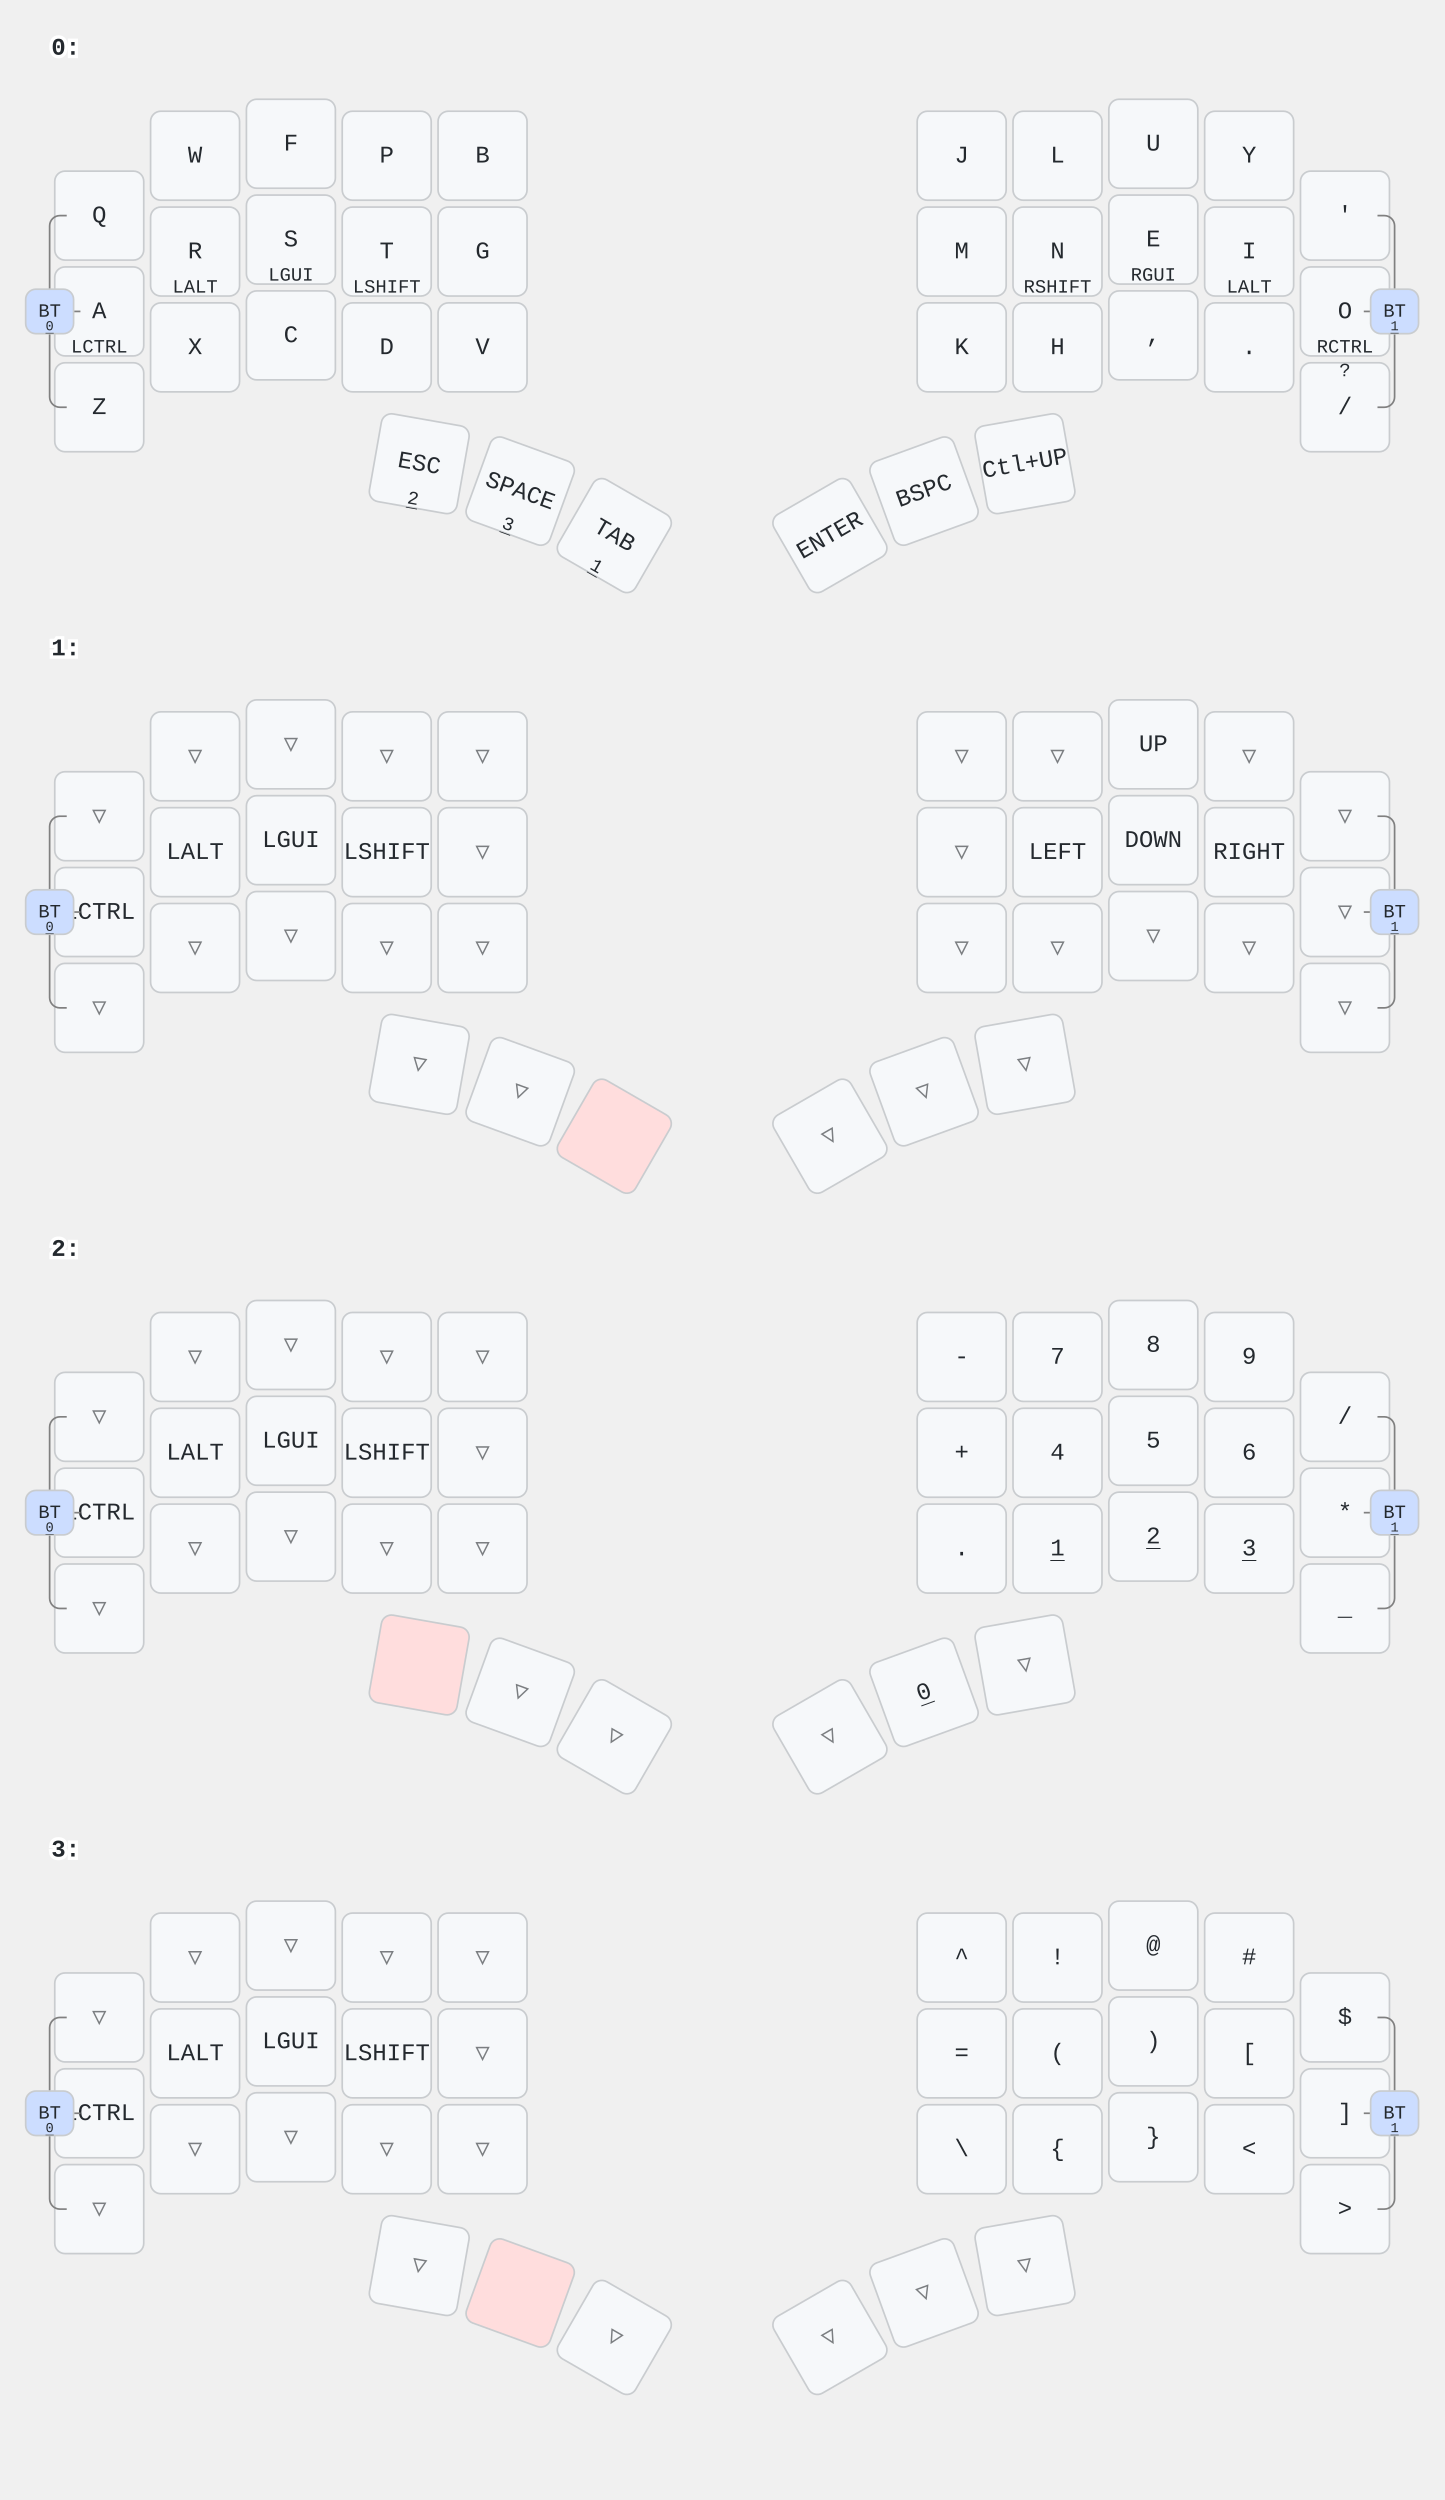
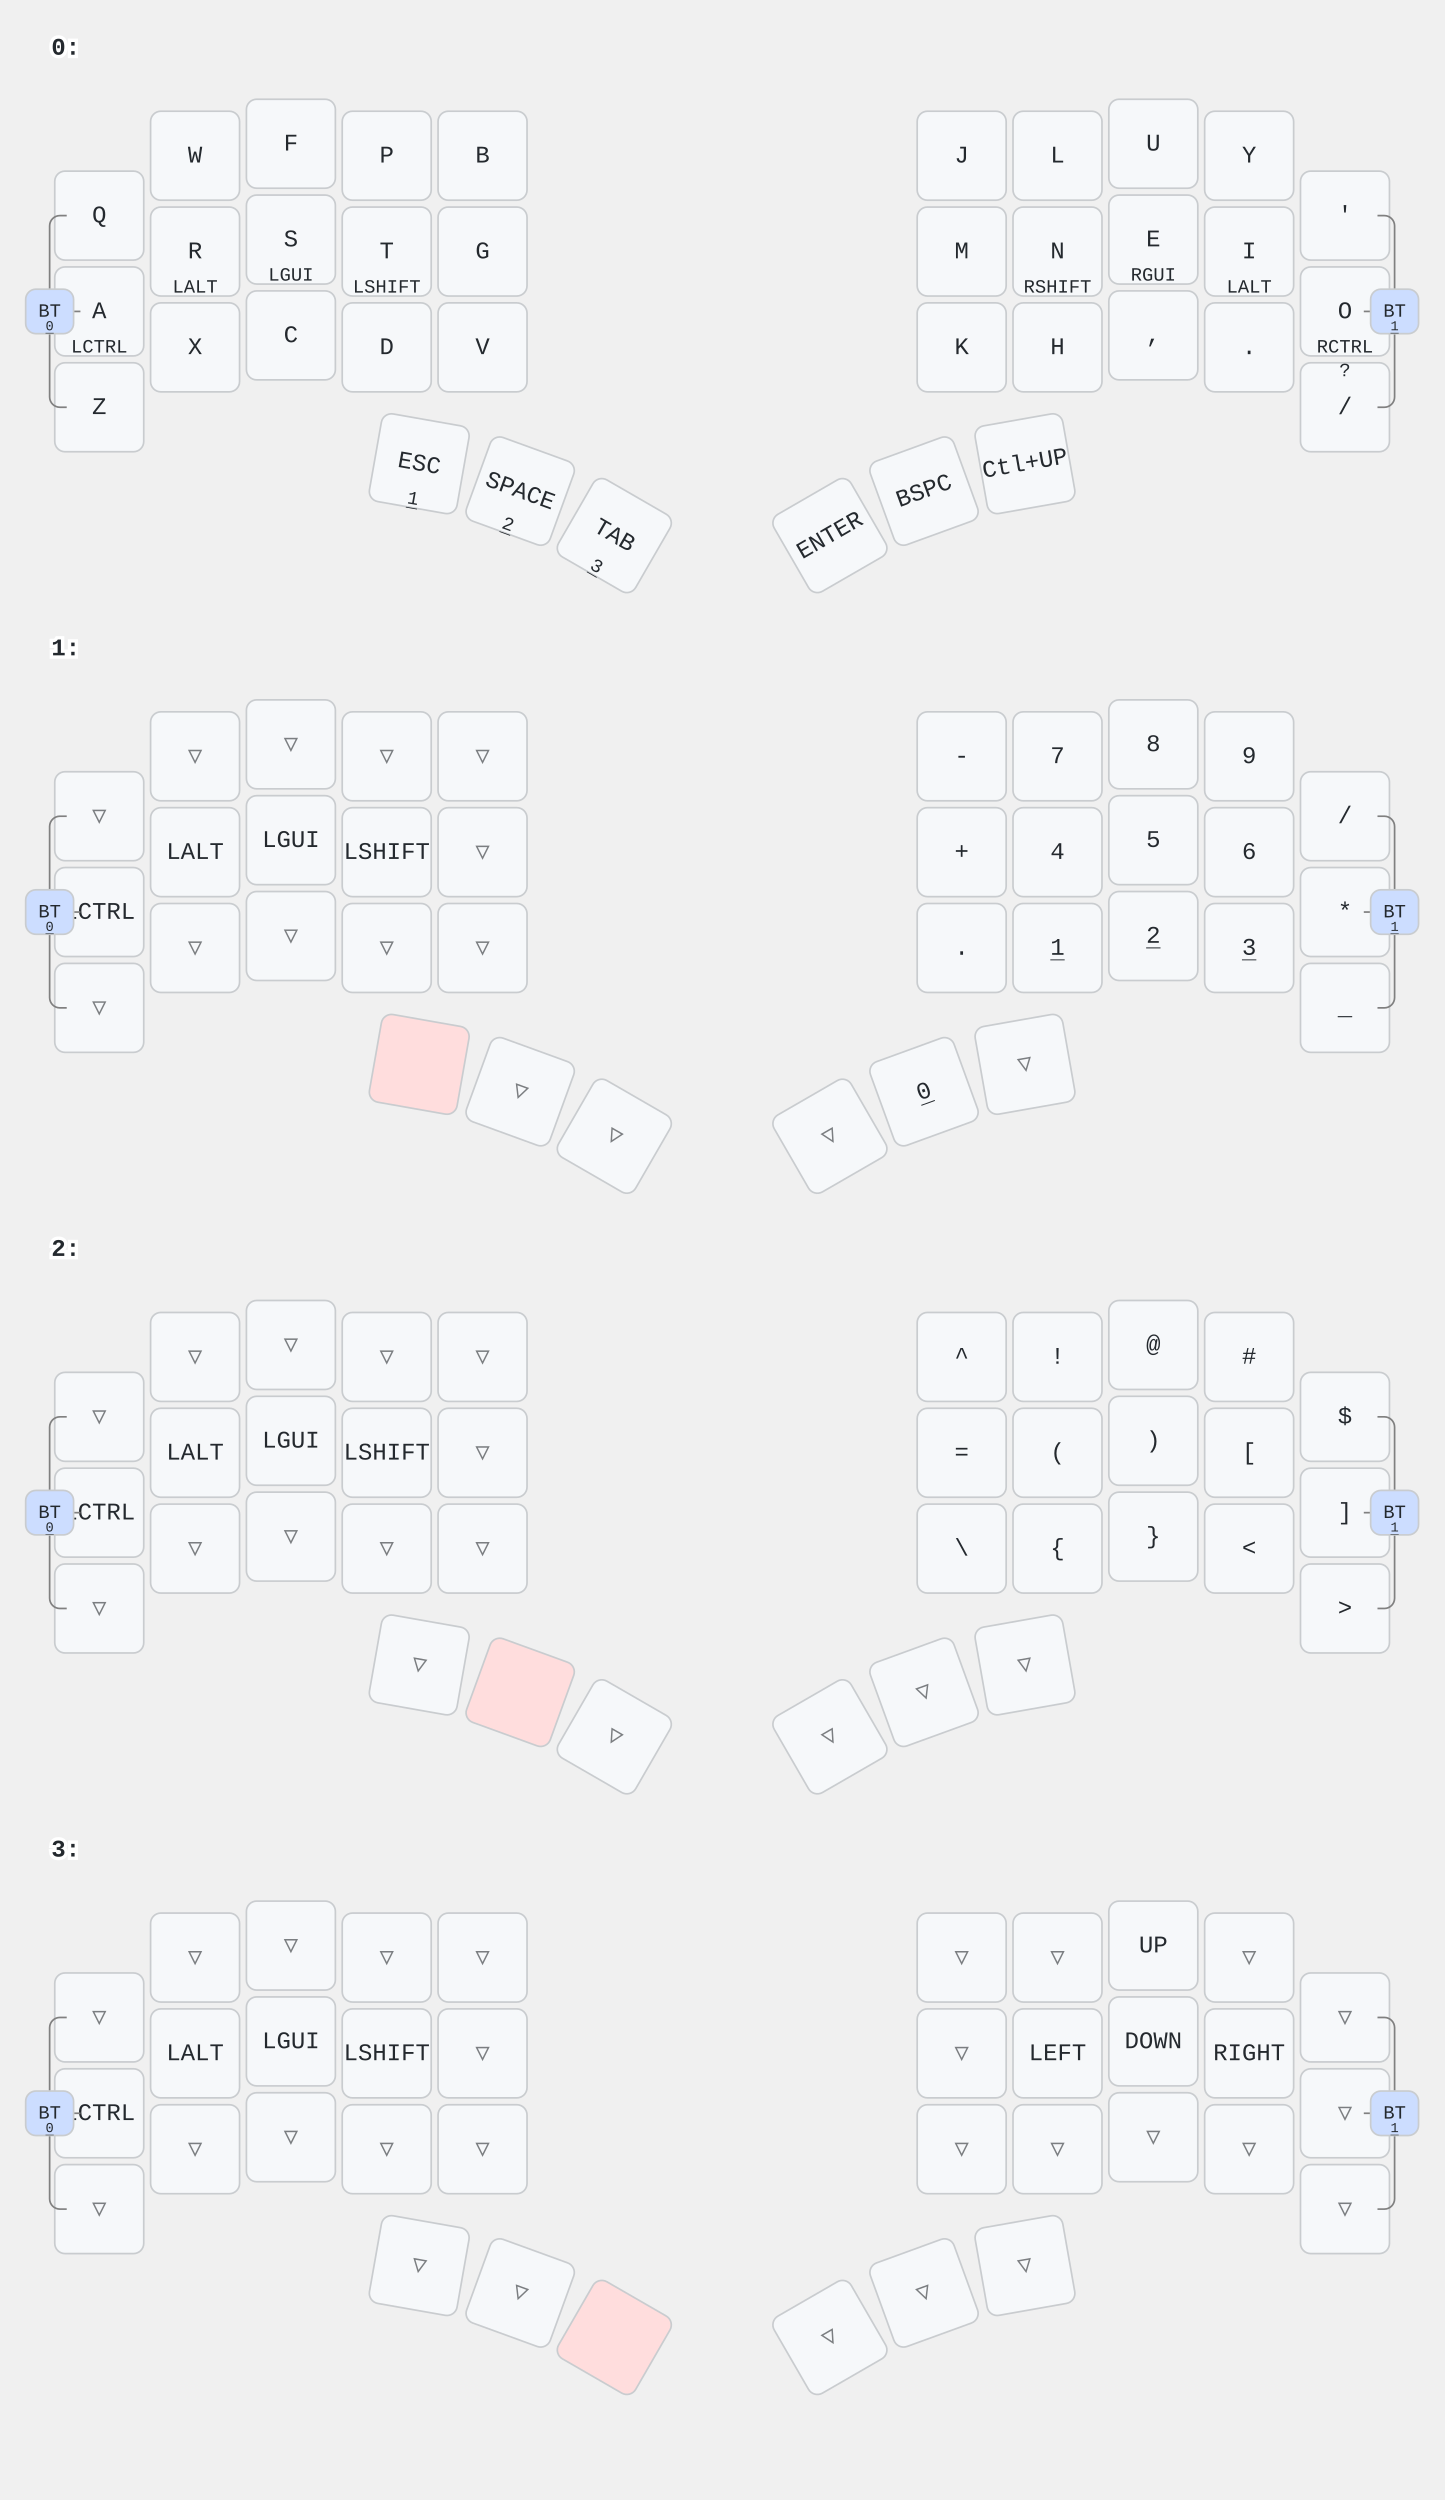
<svg xmlns="http://www.w3.org/2000/svg" width="844" height="1461" viewBox="0 0 844 1461" class="keymap">
  <style>/* inherit to force styles through use tags */
svg path {
    fill: inherit;
}

/* font and background color specifications */
svg.keymap {
    font-family: SFMono-Regular,Consolas,Liberation Mono,Menlo,monospace;
    font-size: 14px;
    font-kerning: normal;
    text-rendering: optimizeLegibility;
    fill: #24292e;
}

/* default key styling */
rect.key {
    fill: #f6f8fa;
}

rect.key, rect.combo {
    stroke: #c9cccf;
    stroke-width: 1;
}

/* default key side styling, only used is draw_key_sides is set */
rect.side {
    filter: brightness(90%);
}

/* color accent for combo boxes */
rect.combo, rect.combo-separate {
    fill: #cdf;
}

/* color accent for held keys */
rect.held, rect.combo.held {
    fill: #fdd;
}

/* color accent for ghost (optional) keys */
rect.ghost, rect.combo.ghost {
    stroke-dasharray: 4, 4;
    stroke-width: 2;
}

text {
    text-anchor: middle;
    dominant-baseline: middle;
}

/* styling for layer labels */
text.label {
    font-weight: bold;
    text-anchor: start;
    stroke: white;
    stroke-width: 4;
    paint-order: stroke;
}

/* styling for optional footer */
text.footer {
    text-anchor: end;
    dominant-baseline: auto;
    stroke: white;
    stroke-width: 4;
    paint-order: stroke;
}

/* styling for combo tap, and key non-tap label text */
text.combo, text.hold, text.shifted, text.left, text.right, text.tl, text.tr, text.bl, text.br {
    font-size: 11px;
}

text.hold, text.bl, text.br {
    text-anchor: middle;
    dominant-baseline: auto;
}

text.shifted, text.tl, text.tr {
    text-anchor: middle;
    dominant-baseline: hanging;
}

text.left, text.tl, text.bl {
    text-anchor: start;
}

text.right, text.tr, text.br {
    text-anchor: end;
}

text.layer-activator {
    text-decoration: underline;
}

/* styling for hold/shifted label text in combo box */
text.combo.hold, text.combo.shifted, text.combo.left, text.combo.right {
    font-size: 8px;
}

/* lighter symbol for transparent keys */
text.trans {
    fill: #7b7e81;
}

/* styling for combo dendrons */
path.combo {
    stroke-width: 1;
    stroke: gray;
    fill: none;
}

/* Start Tabler Icons Cleanup */
/* cannot use height/width with glyphs */
.icon-tabler &gt; path {
    fill: inherit;
    stroke: inherit;
    stroke-width: 2;
}
/* hide tabler's default box */
.icon-tabler &gt; path[stroke="none"][fill="none"] {
    visibility: hidden;
}
/* End Tabler Icons Cleanup */
</style>
  <g transform="translate(30, 0)" class="layer-0">
    <text x="0" y="28" class="label" id="x_x">0:</text>
    <g transform="translate(0, 56)">
      <g transform="translate(28, 70)" class="key keypos-0">
        <rect rx="6" ry="6" x="-26" y="-26" width="52" height="52" class="key" />
        <text x="0" y="0" class="key tap">Q</text>
      </g>
      <g transform="translate(84, 35)" class="key keypos-1">
        <rect rx="6" ry="6" x="-26" y="-26" width="52" height="52" class="key" />
        <text x="0" y="0" class="key tap">W</text>
      </g>
      <g transform="translate(140, 28)" class="key keypos-2">
        <rect rx="6" ry="6" x="-26" y="-26" width="52" height="52" class="key" />
        <text x="0" y="0" class="key tap">F</text>
      </g>
      <g transform="translate(196, 35)" class="key keypos-3">
        <rect rx="6" ry="6" x="-26" y="-26" width="52" height="52" class="key" />
        <text x="0" y="0" class="key tap">P</text>
      </g>
      <g transform="translate(252, 35)" class="key keypos-4">
        <rect rx="6" ry="6" x="-26" y="-26" width="52" height="52" class="key" />
        <text x="0" y="0" class="key tap">B</text>
      </g>
      <g transform="translate(532, 35)" class="key keypos-5">
        <rect rx="6" ry="6" x="-26" y="-26" width="52" height="52" class="key" />
        <text x="0" y="0" class="key tap">J</text>
      </g>
      <g transform="translate(588, 35)" class="key keypos-6">
        <rect rx="6" ry="6" x="-26" y="-26" width="52" height="52" class="key" />
        <text x="0" y="0" class="key tap">L</text>
      </g>
      <g transform="translate(644, 28)" class="key keypos-7">
        <rect rx="6" ry="6" x="-26" y="-26" width="52" height="52" class="key" />
        <text x="0" y="0" class="key tap">U</text>
      </g>
      <g transform="translate(700, 35)" class="key keypos-8">
        <rect rx="6" ry="6" x="-26" y="-26" width="52" height="52" class="key" />
        <text x="0" y="0" class="key tap">Y</text>
      </g>
      <g transform="translate(756, 70)" class="key keypos-9">
        <rect rx="6" ry="6" x="-26" y="-26" width="52" height="52" class="key" />
        <text x="0" y="0" class="key tap">'</text>
      </g>
      <g transform="translate(28, 126)" class="key keypos-10">
        <rect rx="6" ry="6" x="-26" y="-26" width="52" height="52" class="key" />
        <text x="0" y="0" class="key tap">A</text>
        <text x="0" y="24" class="key hold">LCTRL</text>
      </g>
      <g transform="translate(84, 91)" class="key keypos-11">
        <rect rx="6" ry="6" x="-26" y="-26" width="52" height="52" class="key" />
        <text x="0" y="0" class="key tap">R</text>
        <text x="0" y="24" class="key hold">LALT</text>
      </g>
      <g transform="translate(140, 84)" class="key keypos-12">
        <rect rx="6" ry="6" x="-26" y="-26" width="52" height="52" class="key" />
        <text x="0" y="0" class="key tap">S</text>
        <text x="0" y="24" class="key hold">LGUI</text>
      </g>
      <g transform="translate(196, 91)" class="key keypos-13">
        <rect rx="6" ry="6" x="-26" y="-26" width="52" height="52" class="key" />
        <text x="0" y="0" class="key tap">T</text>
        <text x="0" y="24" class="key hold">LSHIFT</text>
      </g>
      <g transform="translate(252, 91)" class="key keypos-14">
        <rect rx="6" ry="6" x="-26" y="-26" width="52" height="52" class="key" />
        <text x="0" y="0" class="key tap">G</text>
      </g>
      <g transform="translate(532, 91)" class="key keypos-15">
        <rect rx="6" ry="6" x="-26" y="-26" width="52" height="52" class="key" />
        <text x="0" y="0" class="key tap">M</text>
      </g>
      <g transform="translate(588, 91)" class="key keypos-16">
        <rect rx="6" ry="6" x="-26" y="-26" width="52" height="52" class="key" />
        <text x="0" y="0" class="key tap">N</text>
        <text x="0" y="24" class="key hold">RSHIFT</text>
      </g>
      <g transform="translate(644, 84)" class="key keypos-17">
        <rect rx="6" ry="6" x="-26" y="-26" width="52" height="52" class="key" />
        <text x="0" y="0" class="key tap">E</text>
        <text x="0" y="24" class="key hold">RGUI</text>
      </g>
      <g transform="translate(700, 91)" class="key keypos-18">
        <rect rx="6" ry="6" x="-26" y="-26" width="52" height="52" class="key" />
        <text x="0" y="0" class="key tap">I</text>
        <text x="0" y="24" class="key hold">LALT</text>
      </g>
      <g transform="translate(756, 126)" class="key keypos-19">
        <rect rx="6" ry="6" x="-26" y="-26" width="52" height="52" class="key" />
        <text x="0" y="0" class="key tap">O</text>
        <text x="0" y="24" class="key hold">RCTRL</text>
      </g>
      <g transform="translate(28, 182)" class="key keypos-20">
        <rect rx="6" ry="6" x="-26" y="-26" width="52" height="52" class="key" />
        <text x="0" y="0" class="key tap">Z</text>
      </g>
      <g transform="translate(84, 147)" class="key keypos-21">
        <rect rx="6" ry="6" x="-26" y="-26" width="52" height="52" class="key" />
        <text x="0" y="0" class="key tap">X</text>
      </g>
      <g transform="translate(140, 140)" class="key keypos-22">
        <rect rx="6" ry="6" x="-26" y="-26" width="52" height="52" class="key" />
        <text x="0" y="0" class="key tap">C</text>
      </g>
      <g transform="translate(196, 147)" class="key keypos-23">
        <rect rx="6" ry="6" x="-26" y="-26" width="52" height="52" class="key" />
        <text x="0" y="0" class="key tap">D</text>
      </g>
      <g transform="translate(252, 147)" class="key keypos-24">
        <rect rx="6" ry="6" x="-26" y="-26" width="52" height="52" class="key" />
        <text x="0" y="0" class="key tap">V</text>
      </g>
      <g transform="translate(532, 147)" class="key keypos-25">
        <rect rx="6" ry="6" x="-26" y="-26" width="52" height="52" class="key" />
        <text x="0" y="0" class="key tap">K</text>
      </g>
      <g transform="translate(588, 147)" class="key keypos-26">
        <rect rx="6" ry="6" x="-26" y="-26" width="52" height="52" class="key" />
        <text x="0" y="0" class="key tap">H</text>
      </g>
      <g transform="translate(644, 140)" class="key keypos-27">
        <rect rx="6" ry="6" x="-26" y="-26" width="52" height="52" class="key" />
        <text x="0" y="0" class="key tap">,</text>
      </g>
      <g transform="translate(700, 147)" class="key keypos-28">
        <rect rx="6" ry="6" x="-26" y="-26" width="52" height="52" class="key" />
        <text x="0" y="0" class="key tap">.</text>
      </g>
      <g transform="translate(756, 182)" class="key keypos-29">
        <rect rx="6" ry="6" x="-26" y="-26" width="52" height="52" class="key" />
        <text x="0" y="0" class="key tap">/</text>
        <text x="0" y="-24" class="key shifted">?</text>
      </g>
      <g transform="translate(215, 215) rotate(10.0)" class="key keypos-30">
        <rect rx="6" ry="6" x="-26" y="-26" width="52" height="52" class="key" />
        <text x="0" y="0" class="key tap">ESC</text>
        <a href="#x_x">
+           <text x="0" y="24" class="key hold layer-activator">1</text>
+         </a>
+       </g>
+       <g transform="translate(274, 231) rotate(20.0)" class="key keypos-31">
+         <rect rx="6" ry="6" x="-26" y="-26" width="52" height="52" class="key" />
+         <text x="0" y="0" class="key tap">SPACE</text>
+         <a href="#x_x">
          <text x="0" y="24" class="key hold layer-activator">2</text>
        </a>
      </g>
-       <g transform="translate(274, 231) rotate(20.0)" class="key keypos-31">
-         <rect rx="6" ry="6" x="-26" y="-26" width="52" height="52" class="key" />
-         <text x="0" y="0" class="key tap">SPACE</text>
+       <g transform="translate(329, 257) rotate(30.0)" class="key keypos-32">
+         <rect rx="6" ry="6" x="-26" y="-26" width="52" height="52" class="key" />
+         <text x="0" y="0" class="key tap">TAB</text>
        <a href="#x_x">
          <text x="0" y="24" class="key hold layer-activator">3</text>
-         </a>
-       </g>
-       <g transform="translate(329, 257) rotate(30.0)" class="key keypos-32">
-         <rect rx="6" ry="6" x="-26" y="-26" width="52" height="52" class="key" />
-         <text x="0" y="0" class="key tap">TAB</text>
-         <a href="#x_x">
-           <text x="0" y="24" class="key hold layer-activator">1</text>
        </a>
      </g>
      <g transform="translate(455, 257) rotate(-30.0)" class="key keypos-33">
        <rect rx="6" ry="6" x="-26" y="-26" width="52" height="52" class="key" />
        <text x="0" y="0" class="key tap">ENTER</text>
      </g>
      <g transform="translate(510, 231) rotate(-20.0)" class="key keypos-34">
        <rect rx="6" ry="6" x="-26" y="-26" width="52" height="52" class="key" />
        <text x="0" y="0" class="key tap">BSPC</text>
      </g>
      <g transform="translate(569, 215) rotate(-10.0)" class="key keypos-35">
        <rect rx="6" ry="6" x="-26" y="-26" width="52" height="52" class="key" />
        <text x="0" y="0" class="key tap">Ctl+UP</text>
      </g>
      <g class="combo combopos-0">
        <path d="M-1,126 v-50 a6.0,6.0 0 0 1 6.0,-6.0 h4" class="combo" />
        <path d="M-1,126 l18,0" class="combo" />
        <path d="M-1,126 v50 a6.0,6.0 0 0 0 6.0,6.0 h4" class="combo" />
        <rect rx="6" ry="6" x="-15" y="113" width="28" height="26" class="combo" />
        <text x="-1" y="126" class="combo tap">BT</text>
        <a href="#x_x">
          <text x="-1" y="137" class="combo hold layer-activator">0</text>
        </a>
      </g>
      <g class="combo combopos-1">
        <path d="M785,126 v-50 a6.0,6.0 0 0 0 -6.0,-6.0 h-4" class="combo" />
        <path d="M785,126 l-18,0" class="combo" />
        <path d="M785,126 v50 a6.0,6.0 0 0 1 -6.0,6.0 h-4" class="combo" />
        <rect rx="6" ry="6" x="771" y="113" width="28" height="26" class="combo" />
        <text x="785" y="126" class="combo tap">BT</text>
        <a href="#x_x">
          <text x="785" y="137" class="combo hold layer-activator">1</text>
        </a>
      </g>
    </g>
  </g>
  <g transform="translate(30, 351)" class="layer-1">
    <text x="0" y="28" class="label" id="x_x">1:</text>
    <g transform="translate(0, 56)">
      <g transform="translate(28, 70)" class="key trans keypos-0">
        <rect rx="6" ry="6" x="-26" y="-26" width="52" height="52" class="key trans" />
        <text x="0" y="0" class="key trans tap">▽</text>
      </g>
      <g transform="translate(84, 35)" class="key trans keypos-1">
        <rect rx="6" ry="6" x="-26" y="-26" width="52" height="52" class="key trans" />
        <text x="0" y="0" class="key trans tap">▽</text>
      </g>
      <g transform="translate(140, 28)" class="key trans keypos-2">
        <rect rx="6" ry="6" x="-26" y="-26" width="52" height="52" class="key trans" />
        <text x="0" y="0" class="key trans tap">▽</text>
      </g>
      <g transform="translate(196, 35)" class="key trans keypos-3">
        <rect rx="6" ry="6" x="-26" y="-26" width="52" height="52" class="key trans" />
        <text x="0" y="0" class="key trans tap">▽</text>
      </g>
      <g transform="translate(252, 35)" class="key trans keypos-4">
        <rect rx="6" ry="6" x="-26" y="-26" width="52" height="52" class="key trans" />
        <text x="0" y="0" class="key trans tap">▽</text>
      </g>
-       <g transform="translate(532, 35)" class="key trans keypos-5">
-         <rect rx="6" ry="6" x="-26" y="-26" width="52" height="52" class="key trans" />
-         <text x="0" y="0" class="key trans tap">▽</text>
-       </g>
-       <g transform="translate(588, 35)" class="key trans keypos-6">
-         <rect rx="6" ry="6" x="-26" y="-26" width="52" height="52" class="key trans" />
-         <text x="0" y="0" class="key trans tap">▽</text>
+       <g transform="translate(532, 35)" class="key keypos-5">
+         <rect rx="6" ry="6" x="-26" y="-26" width="52" height="52" class="key" />
+         <text x="0" y="0" class="key tap">-</text>
+       </g>
+       <g transform="translate(588, 35)" class="key keypos-6">
+         <rect rx="6" ry="6" x="-26" y="-26" width="52" height="52" class="key" />
+         <text x="0" y="0" class="key tap">7</text>
      </g>
      <g transform="translate(644, 28)" class="key keypos-7">
        <rect rx="6" ry="6" x="-26" y="-26" width="52" height="52" class="key" />
-         <text x="0" y="0" class="key tap">UP</text>
-       </g>
-       <g transform="translate(700, 35)" class="key trans keypos-8">
-         <rect rx="6" ry="6" x="-26" y="-26" width="52" height="52" class="key trans" />
-         <text x="0" y="0" class="key trans tap">▽</text>
-       </g>
-       <g transform="translate(756, 70)" class="key trans keypos-9">
-         <rect rx="6" ry="6" x="-26" y="-26" width="52" height="52" class="key trans" />
-         <text x="0" y="0" class="key trans tap">▽</text>
+         <text x="0" y="0" class="key tap">8</text>
+       </g>
+       <g transform="translate(700, 35)" class="key keypos-8">
+         <rect rx="6" ry="6" x="-26" y="-26" width="52" height="52" class="key" />
+         <text x="0" y="0" class="key tap">9</text>
+       </g>
+       <g transform="translate(756, 70)" class="key keypos-9">
+         <rect rx="6" ry="6" x="-26" y="-26" width="52" height="52" class="key" />
+         <text x="0" y="0" class="key tap">/</text>
      </g>
      <g transform="translate(28, 126)" class="key keypos-10">
        <rect rx="6" ry="6" x="-26" y="-26" width="52" height="52" class="key" />
        <text x="0" y="0" class="key tap">LCTRL</text>
      </g>
      <g transform="translate(84, 91)" class="key keypos-11">
        <rect rx="6" ry="6" x="-26" y="-26" width="52" height="52" class="key" />
        <text x="0" y="0" class="key tap">LALT</text>
      </g>
      <g transform="translate(140, 84)" class="key keypos-12">
        <rect rx="6" ry="6" x="-26" y="-26" width="52" height="52" class="key" />
        <text x="0" y="0" class="key tap">LGUI</text>
      </g>
      <g transform="translate(196, 91)" class="key keypos-13">
        <rect rx="6" ry="6" x="-26" y="-26" width="52" height="52" class="key" />
        <text x="0" y="0" class="key tap">LSHIFT</text>
      </g>
      <g transform="translate(252, 91)" class="key trans keypos-14">
        <rect rx="6" ry="6" x="-26" y="-26" width="52" height="52" class="key trans" />
        <text x="0" y="0" class="key trans tap">▽</text>
      </g>
-       <g transform="translate(532, 91)" class="key trans keypos-15">
-         <rect rx="6" ry="6" x="-26" y="-26" width="52" height="52" class="key trans" />
-         <text x="0" y="0" class="key trans tap">▽</text>
+       <g transform="translate(532, 91)" class="key keypos-15">
+         <rect rx="6" ry="6" x="-26" y="-26" width="52" height="52" class="key" />
+         <text x="0" y="0" class="key tap">+</text>
      </g>
      <g transform="translate(588, 91)" class="key keypos-16">
        <rect rx="6" ry="6" x="-26" y="-26" width="52" height="52" class="key" />
-         <text x="0" y="0" class="key tap">LEFT</text>
+         <text x="0" y="0" class="key tap">4</text>
      </g>
      <g transform="translate(644, 84)" class="key keypos-17">
        <rect rx="6" ry="6" x="-26" y="-26" width="52" height="52" class="key" />
-         <text x="0" y="0" class="key tap">DOWN</text>
+         <text x="0" y="0" class="key tap">5</text>
      </g>
      <g transform="translate(700, 91)" class="key keypos-18">
        <rect rx="6" ry="6" x="-26" y="-26" width="52" height="52" class="key" />
-         <text x="0" y="0" class="key tap">RIGHT</text>
-       </g>
-       <g transform="translate(756, 126)" class="key trans keypos-19">
-         <rect rx="6" ry="6" x="-26" y="-26" width="52" height="52" class="key trans" />
-         <text x="0" y="0" class="key trans tap">▽</text>
+         <text x="0" y="0" class="key tap">6</text>
+       </g>
+       <g transform="translate(756, 126)" class="key keypos-19">
+         <rect rx="6" ry="6" x="-26" y="-26" width="52" height="52" class="key" />
+         <text x="0" y="0" class="key tap">*</text>
      </g>
      <g transform="translate(28, 182)" class="key trans keypos-20">
        <rect rx="6" ry="6" x="-26" y="-26" width="52" height="52" class="key trans" />
        <text x="0" y="0" class="key trans tap">▽</text>
      </g>
      <g transform="translate(84, 147)" class="key trans keypos-21">
        <rect rx="6" ry="6" x="-26" y="-26" width="52" height="52" class="key trans" />
        <text x="0" y="0" class="key trans tap">▽</text>
      </g>
      <g transform="translate(140, 140)" class="key trans keypos-22">
        <rect rx="6" ry="6" x="-26" y="-26" width="52" height="52" class="key trans" />
        <text x="0" y="0" class="key trans tap">▽</text>
      </g>
      <g transform="translate(196, 147)" class="key trans keypos-23">
        <rect rx="6" ry="6" x="-26" y="-26" width="52" height="52" class="key trans" />
        <text x="0" y="0" class="key trans tap">▽</text>
      </g>
      <g transform="translate(252, 147)" class="key trans keypos-24">
        <rect rx="6" ry="6" x="-26" y="-26" width="52" height="52" class="key trans" />
        <text x="0" y="0" class="key trans tap">▽</text>
      </g>
-       <g transform="translate(532, 147)" class="key trans keypos-25">
-         <rect rx="6" ry="6" x="-26" y="-26" width="52" height="52" class="key trans" />
-         <text x="0" y="0" class="key trans tap">▽</text>
-       </g>
-       <g transform="translate(588, 147)" class="key trans keypos-26">
-         <rect rx="6" ry="6" x="-26" y="-26" width="52" height="52" class="key trans" />
-         <text x="0" y="0" class="key trans tap">▽</text>
-       </g>
-       <g transform="translate(644, 140)" class="key trans keypos-27">
-         <rect rx="6" ry="6" x="-26" y="-26" width="52" height="52" class="key trans" />
-         <text x="0" y="0" class="key trans tap">▽</text>
-       </g>
-       <g transform="translate(700, 147)" class="key trans keypos-28">
-         <rect rx="6" ry="6" x="-26" y="-26" width="52" height="52" class="key trans" />
-         <text x="0" y="0" class="key trans tap">▽</text>
-       </g>
-       <g transform="translate(756, 182)" class="key trans keypos-29">
-         <rect rx="6" ry="6" x="-26" y="-26" width="52" height="52" class="key trans" />
-         <text x="0" y="0" class="key trans tap">▽</text>
-       </g>
-       <g transform="translate(215, 215) rotate(10.0)" class="key trans keypos-30">
-         <rect rx="6" ry="6" x="-26" y="-26" width="52" height="52" class="key trans" />
-         <text x="0" y="0" class="key trans tap">▽</text>
+       <g transform="translate(532, 147)" class="key keypos-25">
+         <rect rx="6" ry="6" x="-26" y="-26" width="52" height="52" class="key" />
+         <text x="0" y="0" class="key tap">.</text>
+       </g>
+       <g transform="translate(588, 147)" class="key keypos-26">
+         <rect rx="6" ry="6" x="-26" y="-26" width="52" height="52" class="key" />
+         <a href="#x_x">
+           <text x="0" y="0" class="key tap layer-activator">1</text>
+         </a>
+       </g>
+       <g transform="translate(644, 140)" class="key keypos-27">
+         <rect rx="6" ry="6" x="-26" y="-26" width="52" height="52" class="key" />
+         <a href="#x_x">
+           <text x="0" y="0" class="key tap layer-activator">2</text>
+         </a>
+       </g>
+       <g transform="translate(700, 147)" class="key keypos-28">
+         <rect rx="6" ry="6" x="-26" y="-26" width="52" height="52" class="key" />
+         <a href="#x_x">
+           <text x="0" y="0" class="key tap layer-activator">3</text>
+         </a>
+       </g>
+       <g transform="translate(756, 182)" class="key keypos-29">
+         <rect rx="6" ry="6" x="-26" y="-26" width="52" height="52" class="key" />
+         <text x="0" y="0" class="key tap">_</text>
+       </g>
+       <g transform="translate(215, 215) rotate(10.0)" class="key held keypos-30">
+         <rect rx="6" ry="6" x="-26" y="-26" width="52" height="52" class="key held" />
      </g>
      <g transform="translate(274, 231) rotate(20.0)" class="key trans keypos-31">
        <rect rx="6" ry="6" x="-26" y="-26" width="52" height="52" class="key trans" />
        <text x="0" y="0" class="key trans tap">▽</text>
      </g>
-       <g transform="translate(329, 257) rotate(30.0)" class="key held keypos-32">
-         <rect rx="6" ry="6" x="-26" y="-26" width="52" height="52" class="key held" />
+       <g transform="translate(329, 257) rotate(30.0)" class="key trans keypos-32">
+         <rect rx="6" ry="6" x="-26" y="-26" width="52" height="52" class="key trans" />
+         <text x="0" y="0" class="key trans tap">▽</text>
      </g>
      <g transform="translate(455, 257) rotate(-30.0)" class="key trans keypos-33">
        <rect rx="6" ry="6" x="-26" y="-26" width="52" height="52" class="key trans" />
        <text x="0" y="0" class="key trans tap">▽</text>
      </g>
-       <g transform="translate(510, 231) rotate(-20.0)" class="key trans keypos-34">
-         <rect rx="6" ry="6" x="-26" y="-26" width="52" height="52" class="key trans" />
-         <text x="0" y="0" class="key trans tap">▽</text>
+       <g transform="translate(510, 231) rotate(-20.0)" class="key keypos-34">
+         <rect rx="6" ry="6" x="-26" y="-26" width="52" height="52" class="key" />
+         <a href="#x_x">
+           <text x="0" y="0" class="key tap layer-activator">0</text>
+         </a>
      </g>
      <g transform="translate(569, 215) rotate(-10.0)" class="key trans keypos-35">
        <rect rx="6" ry="6" x="-26" y="-26" width="52" height="52" class="key trans" />
        <text x="0" y="0" class="key trans tap">▽</text>
      </g>
      <g class="combo combopos-0">
        <path d="M-1,126 v-50 a6.0,6.0 0 0 1 6.0,-6.0 h4" class="combo" />
        <path d="M-1,126 l18,0" class="combo" />
        <path d="M-1,126 v50 a6.0,6.0 0 0 0 6.0,6.0 h4" class="combo" />
        <rect rx="6" ry="6" x="-15" y="113" width="28" height="26" class="combo" />
        <text x="-1" y="126" class="combo tap">BT</text>
        <a href="#x_x">
          <text x="-1" y="137" class="combo hold layer-activator">0</text>
        </a>
      </g>
      <g class="combo combopos-1">
        <path d="M785,126 v-50 a6.0,6.0 0 0 0 -6.0,-6.0 h-4" class="combo" />
        <path d="M785,126 l-18,0" class="combo" />
        <path d="M785,126 v50 a6.0,6.0 0 0 1 -6.0,6.0 h-4" class="combo" />
        <rect rx="6" ry="6" x="771" y="113" width="28" height="26" class="combo" />
        <text x="785" y="126" class="combo tap">BT</text>
        <a href="#x_x">
          <text x="785" y="137" class="combo hold layer-activator">1</text>
        </a>
      </g>
    </g>
  </g>
  <g transform="translate(30, 702)" class="layer-2">
    <text x="0" y="28" class="label" id="x_x">2:</text>
    <g transform="translate(0, 56)">
      <g transform="translate(28, 70)" class="key trans keypos-0">
        <rect rx="6" ry="6" x="-26" y="-26" width="52" height="52" class="key trans" />
        <text x="0" y="0" class="key trans tap">▽</text>
      </g>
      <g transform="translate(84, 35)" class="key trans keypos-1">
        <rect rx="6" ry="6" x="-26" y="-26" width="52" height="52" class="key trans" />
        <text x="0" y="0" class="key trans tap">▽</text>
      </g>
      <g transform="translate(140, 28)" class="key trans keypos-2">
        <rect rx="6" ry="6" x="-26" y="-26" width="52" height="52" class="key trans" />
        <text x="0" y="0" class="key trans tap">▽</text>
      </g>
      <g transform="translate(196, 35)" class="key trans keypos-3">
        <rect rx="6" ry="6" x="-26" y="-26" width="52" height="52" class="key trans" />
        <text x="0" y="0" class="key trans tap">▽</text>
      </g>
      <g transform="translate(252, 35)" class="key trans keypos-4">
        <rect rx="6" ry="6" x="-26" y="-26" width="52" height="52" class="key trans" />
        <text x="0" y="0" class="key trans tap">▽</text>
      </g>
      <g transform="translate(532, 35)" class="key keypos-5">
        <rect rx="6" ry="6" x="-26" y="-26" width="52" height="52" class="key" />
-         <text x="0" y="0" class="key tap">-</text>
+         <text x="0" y="0" class="key tap">^</text>
      </g>
      <g transform="translate(588, 35)" class="key keypos-6">
        <rect rx="6" ry="6" x="-26" y="-26" width="52" height="52" class="key" />
-         <text x="0" y="0" class="key tap">7</text>
+         <text x="0" y="0" class="key tap">!</text>
      </g>
      <g transform="translate(644, 28)" class="key keypos-7">
        <rect rx="6" ry="6" x="-26" y="-26" width="52" height="52" class="key" />
-         <text x="0" y="0" class="key tap">8</text>
+         <text x="0" y="0" class="key tap">@</text>
      </g>
      <g transform="translate(700, 35)" class="key keypos-8">
        <rect rx="6" ry="6" x="-26" y="-26" width="52" height="52" class="key" />
-         <text x="0" y="0" class="key tap">9</text>
+         <text x="0" y="0" class="key tap">#</text>
      </g>
      <g transform="translate(756, 70)" class="key keypos-9">
        <rect rx="6" ry="6" x="-26" y="-26" width="52" height="52" class="key" />
-         <text x="0" y="0" class="key tap">/</text>
+         <text x="0" y="0" class="key tap">$</text>
      </g>
      <g transform="translate(28, 126)" class="key keypos-10">
        <rect rx="6" ry="6" x="-26" y="-26" width="52" height="52" class="key" />
        <text x="0" y="0" class="key tap">LCTRL</text>
      </g>
      <g transform="translate(84, 91)" class="key keypos-11">
        <rect rx="6" ry="6" x="-26" y="-26" width="52" height="52" class="key" />
        <text x="0" y="0" class="key tap">LALT</text>
      </g>
      <g transform="translate(140, 84)" class="key keypos-12">
        <rect rx="6" ry="6" x="-26" y="-26" width="52" height="52" class="key" />
        <text x="0" y="0" class="key tap">LGUI</text>
      </g>
      <g transform="translate(196, 91)" class="key keypos-13">
        <rect rx="6" ry="6" x="-26" y="-26" width="52" height="52" class="key" />
        <text x="0" y="0" class="key tap">LSHIFT</text>
      </g>
      <g transform="translate(252, 91)" class="key trans keypos-14">
        <rect rx="6" ry="6" x="-26" y="-26" width="52" height="52" class="key trans" />
        <text x="0" y="0" class="key trans tap">▽</text>
      </g>
      <g transform="translate(532, 91)" class="key keypos-15">
        <rect rx="6" ry="6" x="-26" y="-26" width="52" height="52" class="key" />
-         <text x="0" y="0" class="key tap">+</text>
+         <text x="0" y="0" class="key tap">=</text>
      </g>
      <g transform="translate(588, 91)" class="key keypos-16">
        <rect rx="6" ry="6" x="-26" y="-26" width="52" height="52" class="key" />
-         <text x="0" y="0" class="key tap">4</text>
+         <text x="0" y="0" class="key tap">(</text>
      </g>
      <g transform="translate(644, 84)" class="key keypos-17">
        <rect rx="6" ry="6" x="-26" y="-26" width="52" height="52" class="key" />
-         <text x="0" y="0" class="key tap">5</text>
+         <text x="0" y="0" class="key tap">)</text>
      </g>
      <g transform="translate(700, 91)" class="key keypos-18">
        <rect rx="6" ry="6" x="-26" y="-26" width="52" height="52" class="key" />
-         <text x="0" y="0" class="key tap">6</text>
+         <text x="0" y="0" class="key tap">[</text>
      </g>
      <g transform="translate(756, 126)" class="key keypos-19">
        <rect rx="6" ry="6" x="-26" y="-26" width="52" height="52" class="key" />
-         <text x="0" y="0" class="key tap">*</text>
+         <text x="0" y="0" class="key tap">]</text>
      </g>
      <g transform="translate(28, 182)" class="key trans keypos-20">
        <rect rx="6" ry="6" x="-26" y="-26" width="52" height="52" class="key trans" />
        <text x="0" y="0" class="key trans tap">▽</text>
      </g>
      <g transform="translate(84, 147)" class="key trans keypos-21">
        <rect rx="6" ry="6" x="-26" y="-26" width="52" height="52" class="key trans" />
        <text x="0" y="0" class="key trans tap">▽</text>
      </g>
      <g transform="translate(140, 140)" class="key trans keypos-22">
        <rect rx="6" ry="6" x="-26" y="-26" width="52" height="52" class="key trans" />
        <text x="0" y="0" class="key trans tap">▽</text>
      </g>
      <g transform="translate(196, 147)" class="key trans keypos-23">
        <rect rx="6" ry="6" x="-26" y="-26" width="52" height="52" class="key trans" />
        <text x="0" y="0" class="key trans tap">▽</text>
      </g>
      <g transform="translate(252, 147)" class="key trans keypos-24">
        <rect rx="6" ry="6" x="-26" y="-26" width="52" height="52" class="key trans" />
        <text x="0" y="0" class="key trans tap">▽</text>
      </g>
      <g transform="translate(532, 147)" class="key keypos-25">
        <rect rx="6" ry="6" x="-26" y="-26" width="52" height="52" class="key" />
-         <text x="0" y="0" class="key tap">.</text>
+         <text x="0" y="0" class="key tap">\</text>
      </g>
      <g transform="translate(588, 147)" class="key keypos-26">
        <rect rx="6" ry="6" x="-26" y="-26" width="52" height="52" class="key" />
-         <a href="#x_x">
-           <text x="0" y="0" class="key tap layer-activator">1</text>
-         </a>
+         <text x="0" y="0" class="key tap">{</text>
      </g>
      <g transform="translate(644, 140)" class="key keypos-27">
        <rect rx="6" ry="6" x="-26" y="-26" width="52" height="52" class="key" />
-         <a href="#x_x">
-           <text x="0" y="0" class="key tap layer-activator">2</text>
-         </a>
+         <text x="0" y="0" class="key tap">}</text>
      </g>
      <g transform="translate(700, 147)" class="key keypos-28">
        <rect rx="6" ry="6" x="-26" y="-26" width="52" height="52" class="key" />
-         <a href="#x_x">
-           <text x="0" y="0" class="key tap layer-activator">3</text>
-         </a>
+         <text x="0" y="0" class="key tap">&lt;</text>
      </g>
      <g transform="translate(756, 182)" class="key keypos-29">
        <rect rx="6" ry="6" x="-26" y="-26" width="52" height="52" class="key" />
-         <text x="0" y="0" class="key tap">_</text>
-       </g>
-       <g transform="translate(215, 215) rotate(10.0)" class="key held keypos-30">
+         <text x="0" y="0" class="key tap">&gt;</text>
+       </g>
+       <g transform="translate(215, 215) rotate(10.0)" class="key trans keypos-30">
+         <rect rx="6" ry="6" x="-26" y="-26" width="52" height="52" class="key trans" />
+         <text x="0" y="0" class="key trans tap">▽</text>
+       </g>
+       <g transform="translate(274, 231) rotate(20.0)" class="key held keypos-31">
        <rect rx="6" ry="6" x="-26" y="-26" width="52" height="52" class="key held" />
      </g>
-       <g transform="translate(274, 231) rotate(20.0)" class="key trans keypos-31">
-         <rect rx="6" ry="6" x="-26" y="-26" width="52" height="52" class="key trans" />
-         <text x="0" y="0" class="key trans tap">▽</text>
-       </g>
      <g transform="translate(329, 257) rotate(30.0)" class="key trans keypos-32">
        <rect rx="6" ry="6" x="-26" y="-26" width="52" height="52" class="key trans" />
        <text x="0" y="0" class="key trans tap">▽</text>
      </g>
      <g transform="translate(455, 257) rotate(-30.0)" class="key trans keypos-33">
        <rect rx="6" ry="6" x="-26" y="-26" width="52" height="52" class="key trans" />
        <text x="0" y="0" class="key trans tap">▽</text>
      </g>
-       <g transform="translate(510, 231) rotate(-20.0)" class="key keypos-34">
-         <rect rx="6" ry="6" x="-26" y="-26" width="52" height="52" class="key" />
-         <a href="#x_x">
-           <text x="0" y="0" class="key tap layer-activator">0</text>
-         </a>
+       <g transform="translate(510, 231) rotate(-20.0)" class="key trans keypos-34">
+         <rect rx="6" ry="6" x="-26" y="-26" width="52" height="52" class="key trans" />
+         <text x="0" y="0" class="key trans tap">▽</text>
      </g>
      <g transform="translate(569, 215) rotate(-10.0)" class="key trans keypos-35">
        <rect rx="6" ry="6" x="-26" y="-26" width="52" height="52" class="key trans" />
        <text x="0" y="0" class="key trans tap">▽</text>
      </g>
      <g class="combo combopos-0">
        <path d="M-1,126 v-50 a6.0,6.0 0 0 1 6.0,-6.0 h4" class="combo" />
        <path d="M-1,126 l18,0" class="combo" />
        <path d="M-1,126 v50 a6.0,6.0 0 0 0 6.0,6.0 h4" class="combo" />
        <rect rx="6" ry="6" x="-15" y="113" width="28" height="26" class="combo" />
        <text x="-1" y="126" class="combo tap">BT</text>
        <a href="#x_x">
          <text x="-1" y="137" class="combo hold layer-activator">0</text>
        </a>
      </g>
      <g class="combo combopos-1">
        <path d="M785,126 v-50 a6.0,6.0 0 0 0 -6.0,-6.0 h-4" class="combo" />
        <path d="M785,126 l-18,0" class="combo" />
        <path d="M785,126 v50 a6.0,6.0 0 0 1 -6.0,6.0 h-4" class="combo" />
        <rect rx="6" ry="6" x="771" y="113" width="28" height="26" class="combo" />
        <text x="785" y="126" class="combo tap">BT</text>
        <a href="#x_x">
          <text x="785" y="137" class="combo hold layer-activator">1</text>
        </a>
      </g>
    </g>
  </g>
  <g transform="translate(30, 1053)" class="layer-3">
    <text x="0" y="28" class="label" id="x_x">3:</text>
    <g transform="translate(0, 56)">
      <g transform="translate(28, 70)" class="key trans keypos-0">
        <rect rx="6" ry="6" x="-26" y="-26" width="52" height="52" class="key trans" />
        <text x="0" y="0" class="key trans tap">▽</text>
      </g>
      <g transform="translate(84, 35)" class="key trans keypos-1">
        <rect rx="6" ry="6" x="-26" y="-26" width="52" height="52" class="key trans" />
        <text x="0" y="0" class="key trans tap">▽</text>
      </g>
      <g transform="translate(140, 28)" class="key trans keypos-2">
        <rect rx="6" ry="6" x="-26" y="-26" width="52" height="52" class="key trans" />
        <text x="0" y="0" class="key trans tap">▽</text>
      </g>
      <g transform="translate(196, 35)" class="key trans keypos-3">
        <rect rx="6" ry="6" x="-26" y="-26" width="52" height="52" class="key trans" />
        <text x="0" y="0" class="key trans tap">▽</text>
      </g>
      <g transform="translate(252, 35)" class="key trans keypos-4">
        <rect rx="6" ry="6" x="-26" y="-26" width="52" height="52" class="key trans" />
        <text x="0" y="0" class="key trans tap">▽</text>
      </g>
-       <g transform="translate(532, 35)" class="key keypos-5">
-         <rect rx="6" ry="6" x="-26" y="-26" width="52" height="52" class="key" />
-         <text x="0" y="0" class="key tap">^</text>
-       </g>
-       <g transform="translate(588, 35)" class="key keypos-6">
-         <rect rx="6" ry="6" x="-26" y="-26" width="52" height="52" class="key" />
-         <text x="0" y="0" class="key tap">!</text>
+       <g transform="translate(532, 35)" class="key trans keypos-5">
+         <rect rx="6" ry="6" x="-26" y="-26" width="52" height="52" class="key trans" />
+         <text x="0" y="0" class="key trans tap">▽</text>
+       </g>
+       <g transform="translate(588, 35)" class="key trans keypos-6">
+         <rect rx="6" ry="6" x="-26" y="-26" width="52" height="52" class="key trans" />
+         <text x="0" y="0" class="key trans tap">▽</text>
      </g>
      <g transform="translate(644, 28)" class="key keypos-7">
        <rect rx="6" ry="6" x="-26" y="-26" width="52" height="52" class="key" />
-         <text x="0" y="0" class="key tap">@</text>
-       </g>
-       <g transform="translate(700, 35)" class="key keypos-8">
-         <rect rx="6" ry="6" x="-26" y="-26" width="52" height="52" class="key" />
-         <text x="0" y="0" class="key tap">#</text>
-       </g>
-       <g transform="translate(756, 70)" class="key keypos-9">
-         <rect rx="6" ry="6" x="-26" y="-26" width="52" height="52" class="key" />
-         <text x="0" y="0" class="key tap">$</text>
+         <text x="0" y="0" class="key tap">UP</text>
+       </g>
+       <g transform="translate(700, 35)" class="key trans keypos-8">
+         <rect rx="6" ry="6" x="-26" y="-26" width="52" height="52" class="key trans" />
+         <text x="0" y="0" class="key trans tap">▽</text>
+       </g>
+       <g transform="translate(756, 70)" class="key trans keypos-9">
+         <rect rx="6" ry="6" x="-26" y="-26" width="52" height="52" class="key trans" />
+         <text x="0" y="0" class="key trans tap">▽</text>
      </g>
      <g transform="translate(28, 126)" class="key keypos-10">
        <rect rx="6" ry="6" x="-26" y="-26" width="52" height="52" class="key" />
        <text x="0" y="0" class="key tap">LCTRL</text>
      </g>
      <g transform="translate(84, 91)" class="key keypos-11">
        <rect rx="6" ry="6" x="-26" y="-26" width="52" height="52" class="key" />
        <text x="0" y="0" class="key tap">LALT</text>
      </g>
      <g transform="translate(140, 84)" class="key keypos-12">
        <rect rx="6" ry="6" x="-26" y="-26" width="52" height="52" class="key" />
        <text x="0" y="0" class="key tap">LGUI</text>
      </g>
      <g transform="translate(196, 91)" class="key keypos-13">
        <rect rx="6" ry="6" x="-26" y="-26" width="52" height="52" class="key" />
        <text x="0" y="0" class="key tap">LSHIFT</text>
      </g>
      <g transform="translate(252, 91)" class="key trans keypos-14">
        <rect rx="6" ry="6" x="-26" y="-26" width="52" height="52" class="key trans" />
        <text x="0" y="0" class="key trans tap">▽</text>
      </g>
-       <g transform="translate(532, 91)" class="key keypos-15">
-         <rect rx="6" ry="6" x="-26" y="-26" width="52" height="52" class="key" />
-         <text x="0" y="0" class="key tap">=</text>
+       <g transform="translate(532, 91)" class="key trans keypos-15">
+         <rect rx="6" ry="6" x="-26" y="-26" width="52" height="52" class="key trans" />
+         <text x="0" y="0" class="key trans tap">▽</text>
      </g>
      <g transform="translate(588, 91)" class="key keypos-16">
        <rect rx="6" ry="6" x="-26" y="-26" width="52" height="52" class="key" />
-         <text x="0" y="0" class="key tap">(</text>
+         <text x="0" y="0" class="key tap">LEFT</text>
      </g>
      <g transform="translate(644, 84)" class="key keypos-17">
        <rect rx="6" ry="6" x="-26" y="-26" width="52" height="52" class="key" />
-         <text x="0" y="0" class="key tap">)</text>
+         <text x="0" y="0" class="key tap">DOWN</text>
      </g>
      <g transform="translate(700, 91)" class="key keypos-18">
        <rect rx="6" ry="6" x="-26" y="-26" width="52" height="52" class="key" />
-         <text x="0" y="0" class="key tap">[</text>
-       </g>
-       <g transform="translate(756, 126)" class="key keypos-19">
-         <rect rx="6" ry="6" x="-26" y="-26" width="52" height="52" class="key" />
-         <text x="0" y="0" class="key tap">]</text>
+         <text x="0" y="0" class="key tap">RIGHT</text>
+       </g>
+       <g transform="translate(756, 126)" class="key trans keypos-19">
+         <rect rx="6" ry="6" x="-26" y="-26" width="52" height="52" class="key trans" />
+         <text x="0" y="0" class="key trans tap">▽</text>
      </g>
      <g transform="translate(28, 182)" class="key trans keypos-20">
        <rect rx="6" ry="6" x="-26" y="-26" width="52" height="52" class="key trans" />
        <text x="0" y="0" class="key trans tap">▽</text>
      </g>
      <g transform="translate(84, 147)" class="key trans keypos-21">
        <rect rx="6" ry="6" x="-26" y="-26" width="52" height="52" class="key trans" />
        <text x="0" y="0" class="key trans tap">▽</text>
      </g>
      <g transform="translate(140, 140)" class="key trans keypos-22">
        <rect rx="6" ry="6" x="-26" y="-26" width="52" height="52" class="key trans" />
        <text x="0" y="0" class="key trans tap">▽</text>
      </g>
      <g transform="translate(196, 147)" class="key trans keypos-23">
        <rect rx="6" ry="6" x="-26" y="-26" width="52" height="52" class="key trans" />
        <text x="0" y="0" class="key trans tap">▽</text>
      </g>
      <g transform="translate(252, 147)" class="key trans keypos-24">
        <rect rx="6" ry="6" x="-26" y="-26" width="52" height="52" class="key trans" />
        <text x="0" y="0" class="key trans tap">▽</text>
      </g>
-       <g transform="translate(532, 147)" class="key keypos-25">
-         <rect rx="6" ry="6" x="-26" y="-26" width="52" height="52" class="key" />
-         <text x="0" y="0" class="key tap">\</text>
-       </g>
-       <g transform="translate(588, 147)" class="key keypos-26">
-         <rect rx="6" ry="6" x="-26" y="-26" width="52" height="52" class="key" />
-         <text x="0" y="0" class="key tap">{</text>
-       </g>
-       <g transform="translate(644, 140)" class="key keypos-27">
-         <rect rx="6" ry="6" x="-26" y="-26" width="52" height="52" class="key" />
-         <text x="0" y="0" class="key tap">}</text>
-       </g>
-       <g transform="translate(700, 147)" class="key keypos-28">
-         <rect rx="6" ry="6" x="-26" y="-26" width="52" height="52" class="key" />
-         <text x="0" y="0" class="key tap">&lt;</text>
-       </g>
-       <g transform="translate(756, 182)" class="key keypos-29">
-         <rect rx="6" ry="6" x="-26" y="-26" width="52" height="52" class="key" />
-         <text x="0" y="0" class="key tap">&gt;</text>
+       <g transform="translate(532, 147)" class="key trans keypos-25">
+         <rect rx="6" ry="6" x="-26" y="-26" width="52" height="52" class="key trans" />
+         <text x="0" y="0" class="key trans tap">▽</text>
+       </g>
+       <g transform="translate(588, 147)" class="key trans keypos-26">
+         <rect rx="6" ry="6" x="-26" y="-26" width="52" height="52" class="key trans" />
+         <text x="0" y="0" class="key trans tap">▽</text>
+       </g>
+       <g transform="translate(644, 140)" class="key trans keypos-27">
+         <rect rx="6" ry="6" x="-26" y="-26" width="52" height="52" class="key trans" />
+         <text x="0" y="0" class="key trans tap">▽</text>
+       </g>
+       <g transform="translate(700, 147)" class="key trans keypos-28">
+         <rect rx="6" ry="6" x="-26" y="-26" width="52" height="52" class="key trans" />
+         <text x="0" y="0" class="key trans tap">▽</text>
+       </g>
+       <g transform="translate(756, 182)" class="key trans keypos-29">
+         <rect rx="6" ry="6" x="-26" y="-26" width="52" height="52" class="key trans" />
+         <text x="0" y="0" class="key trans tap">▽</text>
      </g>
      <g transform="translate(215, 215) rotate(10.0)" class="key trans keypos-30">
        <rect rx="6" ry="6" x="-26" y="-26" width="52" height="52" class="key trans" />
        <text x="0" y="0" class="key trans tap">▽</text>
      </g>
-       <g transform="translate(274, 231) rotate(20.0)" class="key held keypos-31">
+       <g transform="translate(274, 231) rotate(20.0)" class="key trans keypos-31">
+         <rect rx="6" ry="6" x="-26" y="-26" width="52" height="52" class="key trans" />
+         <text x="0" y="0" class="key trans tap">▽</text>
+       </g>
+       <g transform="translate(329, 257) rotate(30.0)" class="key held keypos-32">
        <rect rx="6" ry="6" x="-26" y="-26" width="52" height="52" class="key held" />
-       </g>
-       <g transform="translate(329, 257) rotate(30.0)" class="key trans keypos-32">
-         <rect rx="6" ry="6" x="-26" y="-26" width="52" height="52" class="key trans" />
-         <text x="0" y="0" class="key trans tap">▽</text>
      </g>
      <g transform="translate(455, 257) rotate(-30.0)" class="key trans keypos-33">
        <rect rx="6" ry="6" x="-26" y="-26" width="52" height="52" class="key trans" />
        <text x="0" y="0" class="key trans tap">▽</text>
      </g>
      <g transform="translate(510, 231) rotate(-20.0)" class="key trans keypos-34">
        <rect rx="6" ry="6" x="-26" y="-26" width="52" height="52" class="key trans" />
        <text x="0" y="0" class="key trans tap">▽</text>
      </g>
      <g transform="translate(569, 215) rotate(-10.0)" class="key trans keypos-35">
        <rect rx="6" ry="6" x="-26" y="-26" width="52" height="52" class="key trans" />
        <text x="0" y="0" class="key trans tap">▽</text>
      </g>
      <g class="combo combopos-0">
        <path d="M-1,126 v-50 a6.0,6.0 0 0 1 6.0,-6.0 h4" class="combo" />
        <path d="M-1,126 l18,0" class="combo" />
        <path d="M-1,126 v50 a6.0,6.0 0 0 0 6.0,6.0 h4" class="combo" />
        <rect rx="6" ry="6" x="-15" y="113" width="28" height="26" class="combo" />
        <text x="-1" y="126" class="combo tap">BT</text>
        <a href="#x_x">
          <text x="-1" y="137" class="combo hold layer-activator">0</text>
        </a>
      </g>
      <g class="combo combopos-1">
        <path d="M785,126 v-50 a6.0,6.0 0 0 0 -6.0,-6.0 h-4" class="combo" />
        <path d="M785,126 l-18,0" class="combo" />
        <path d="M785,126 v50 a6.0,6.0 0 0 1 -6.0,6.0 h-4" class="combo" />
        <rect rx="6" ry="6" x="771" y="113" width="28" height="26" class="combo" />
        <text x="785" y="126" class="combo tap">BT</text>
        <a href="#x_x">
          <text x="785" y="137" class="combo hold layer-activator">1</text>
        </a>
      </g>
    </g>
  </g>
</svg>
